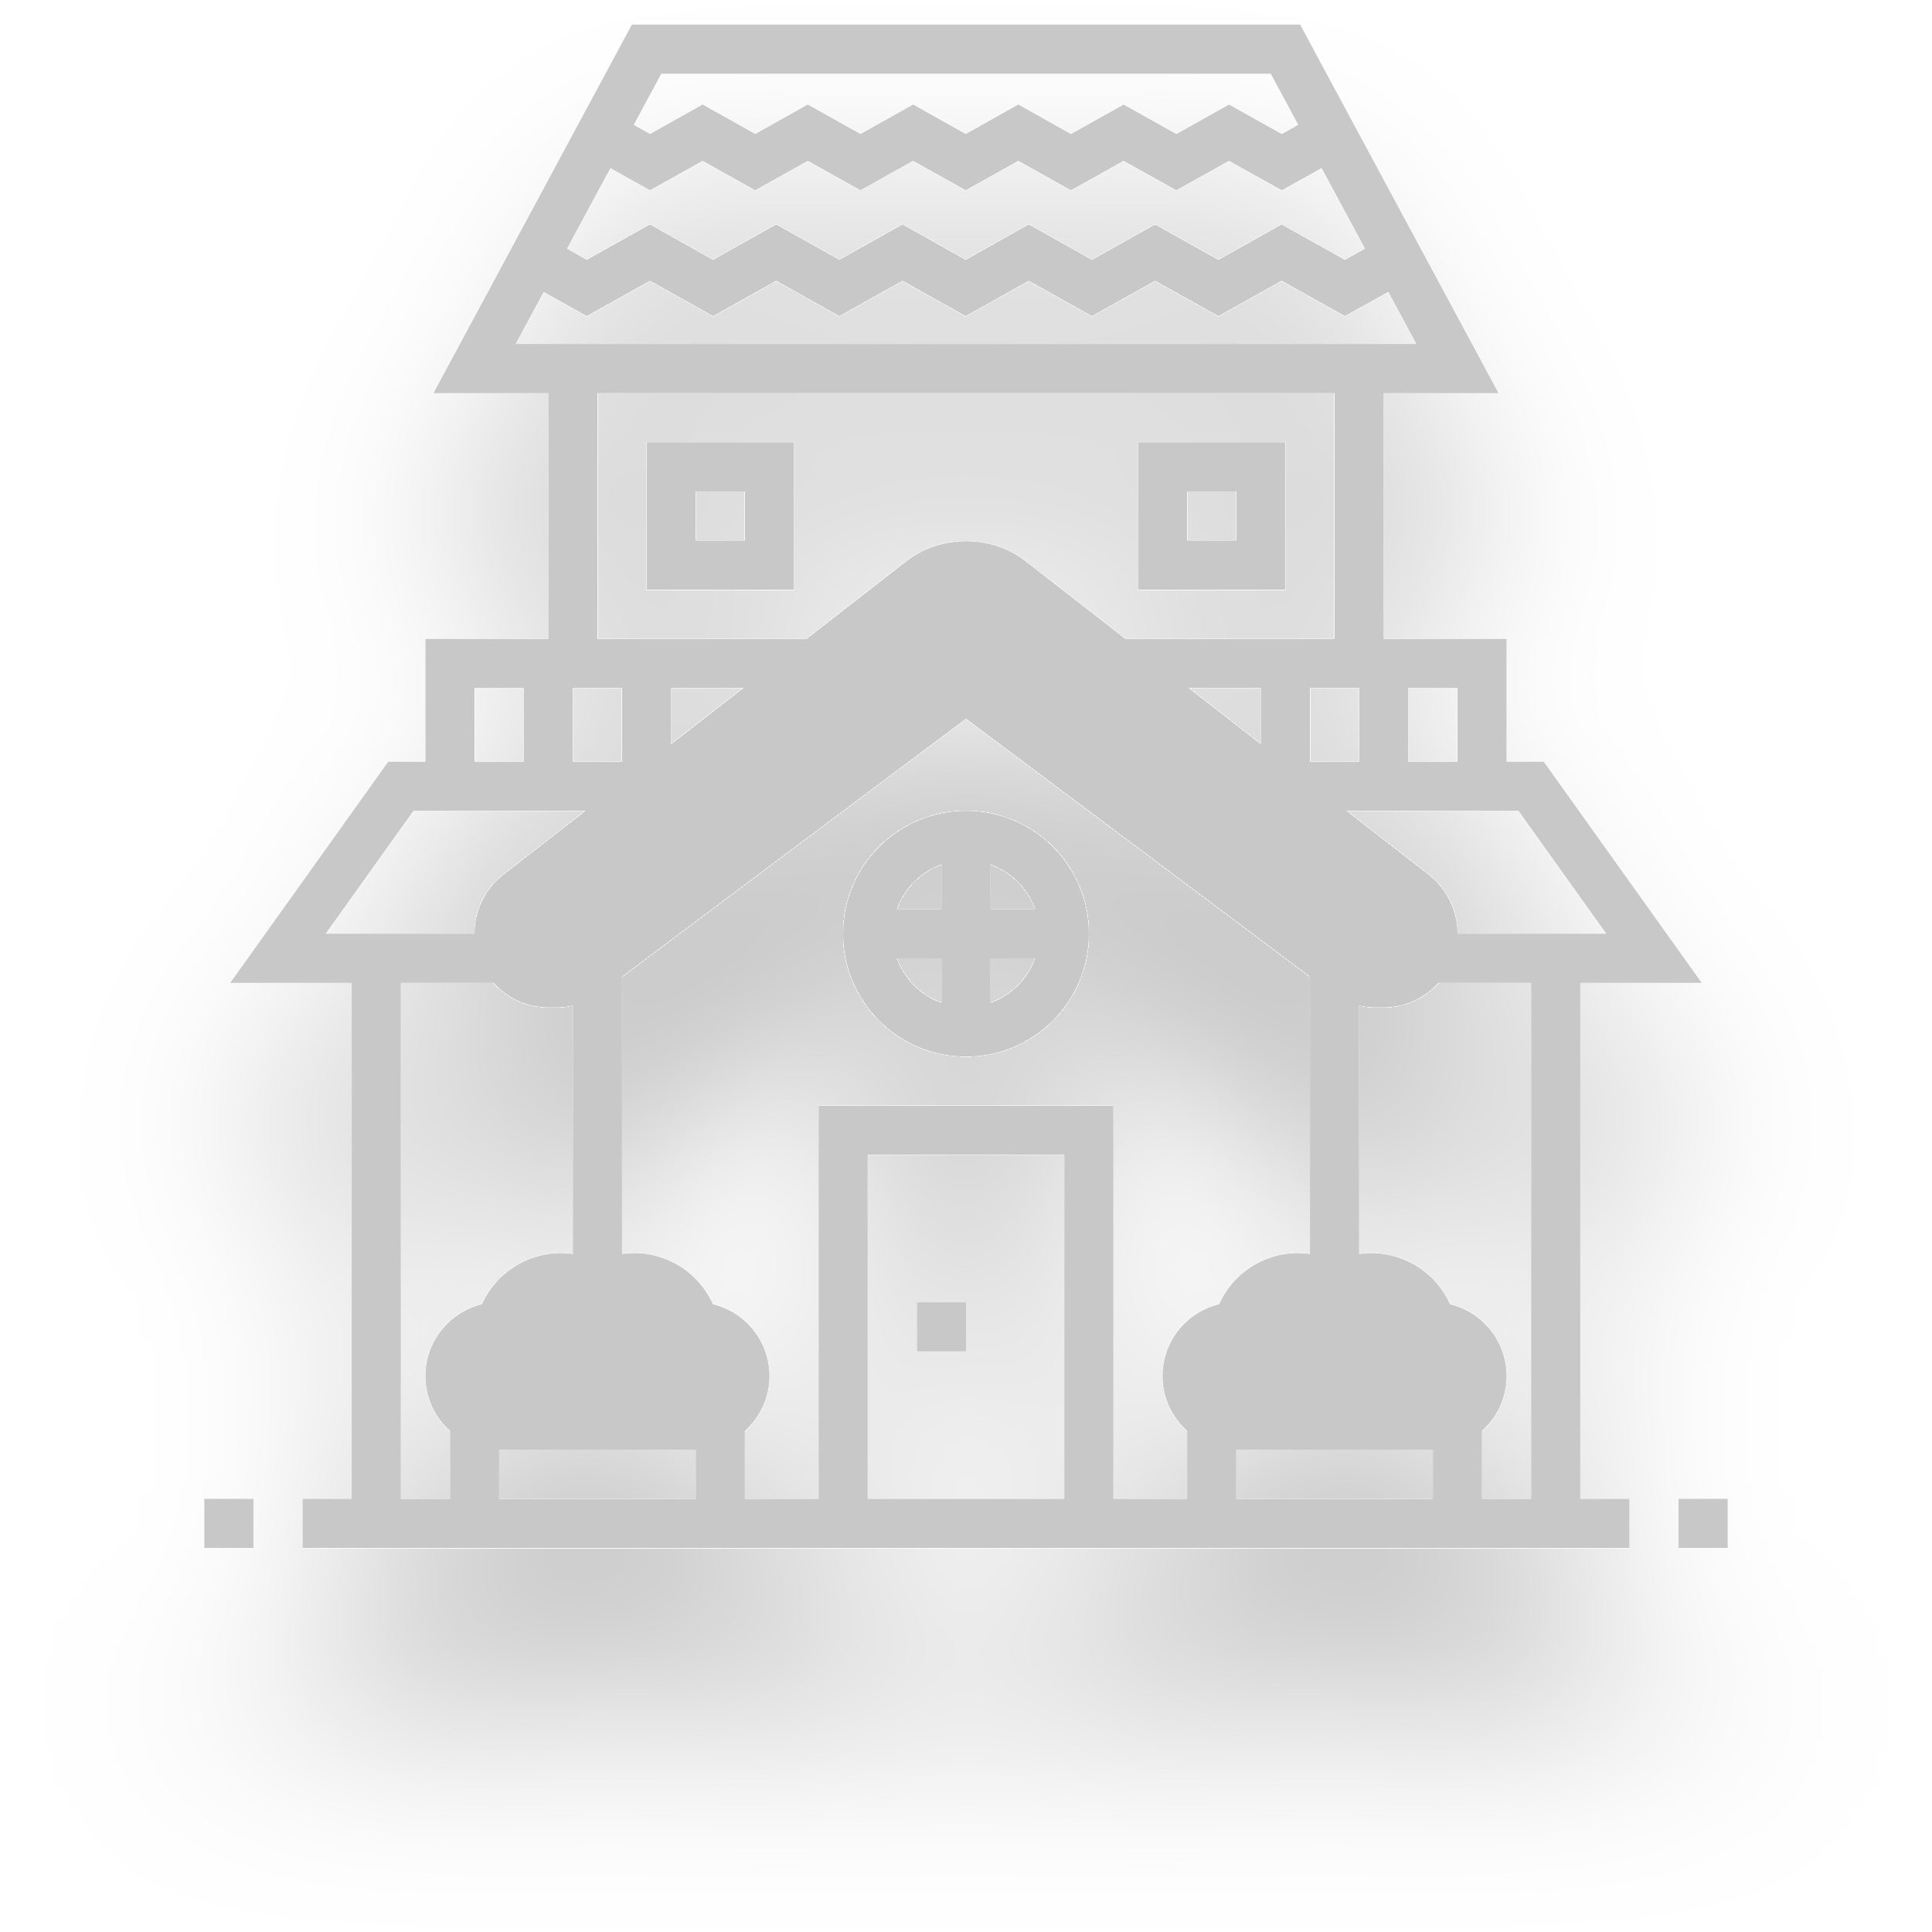
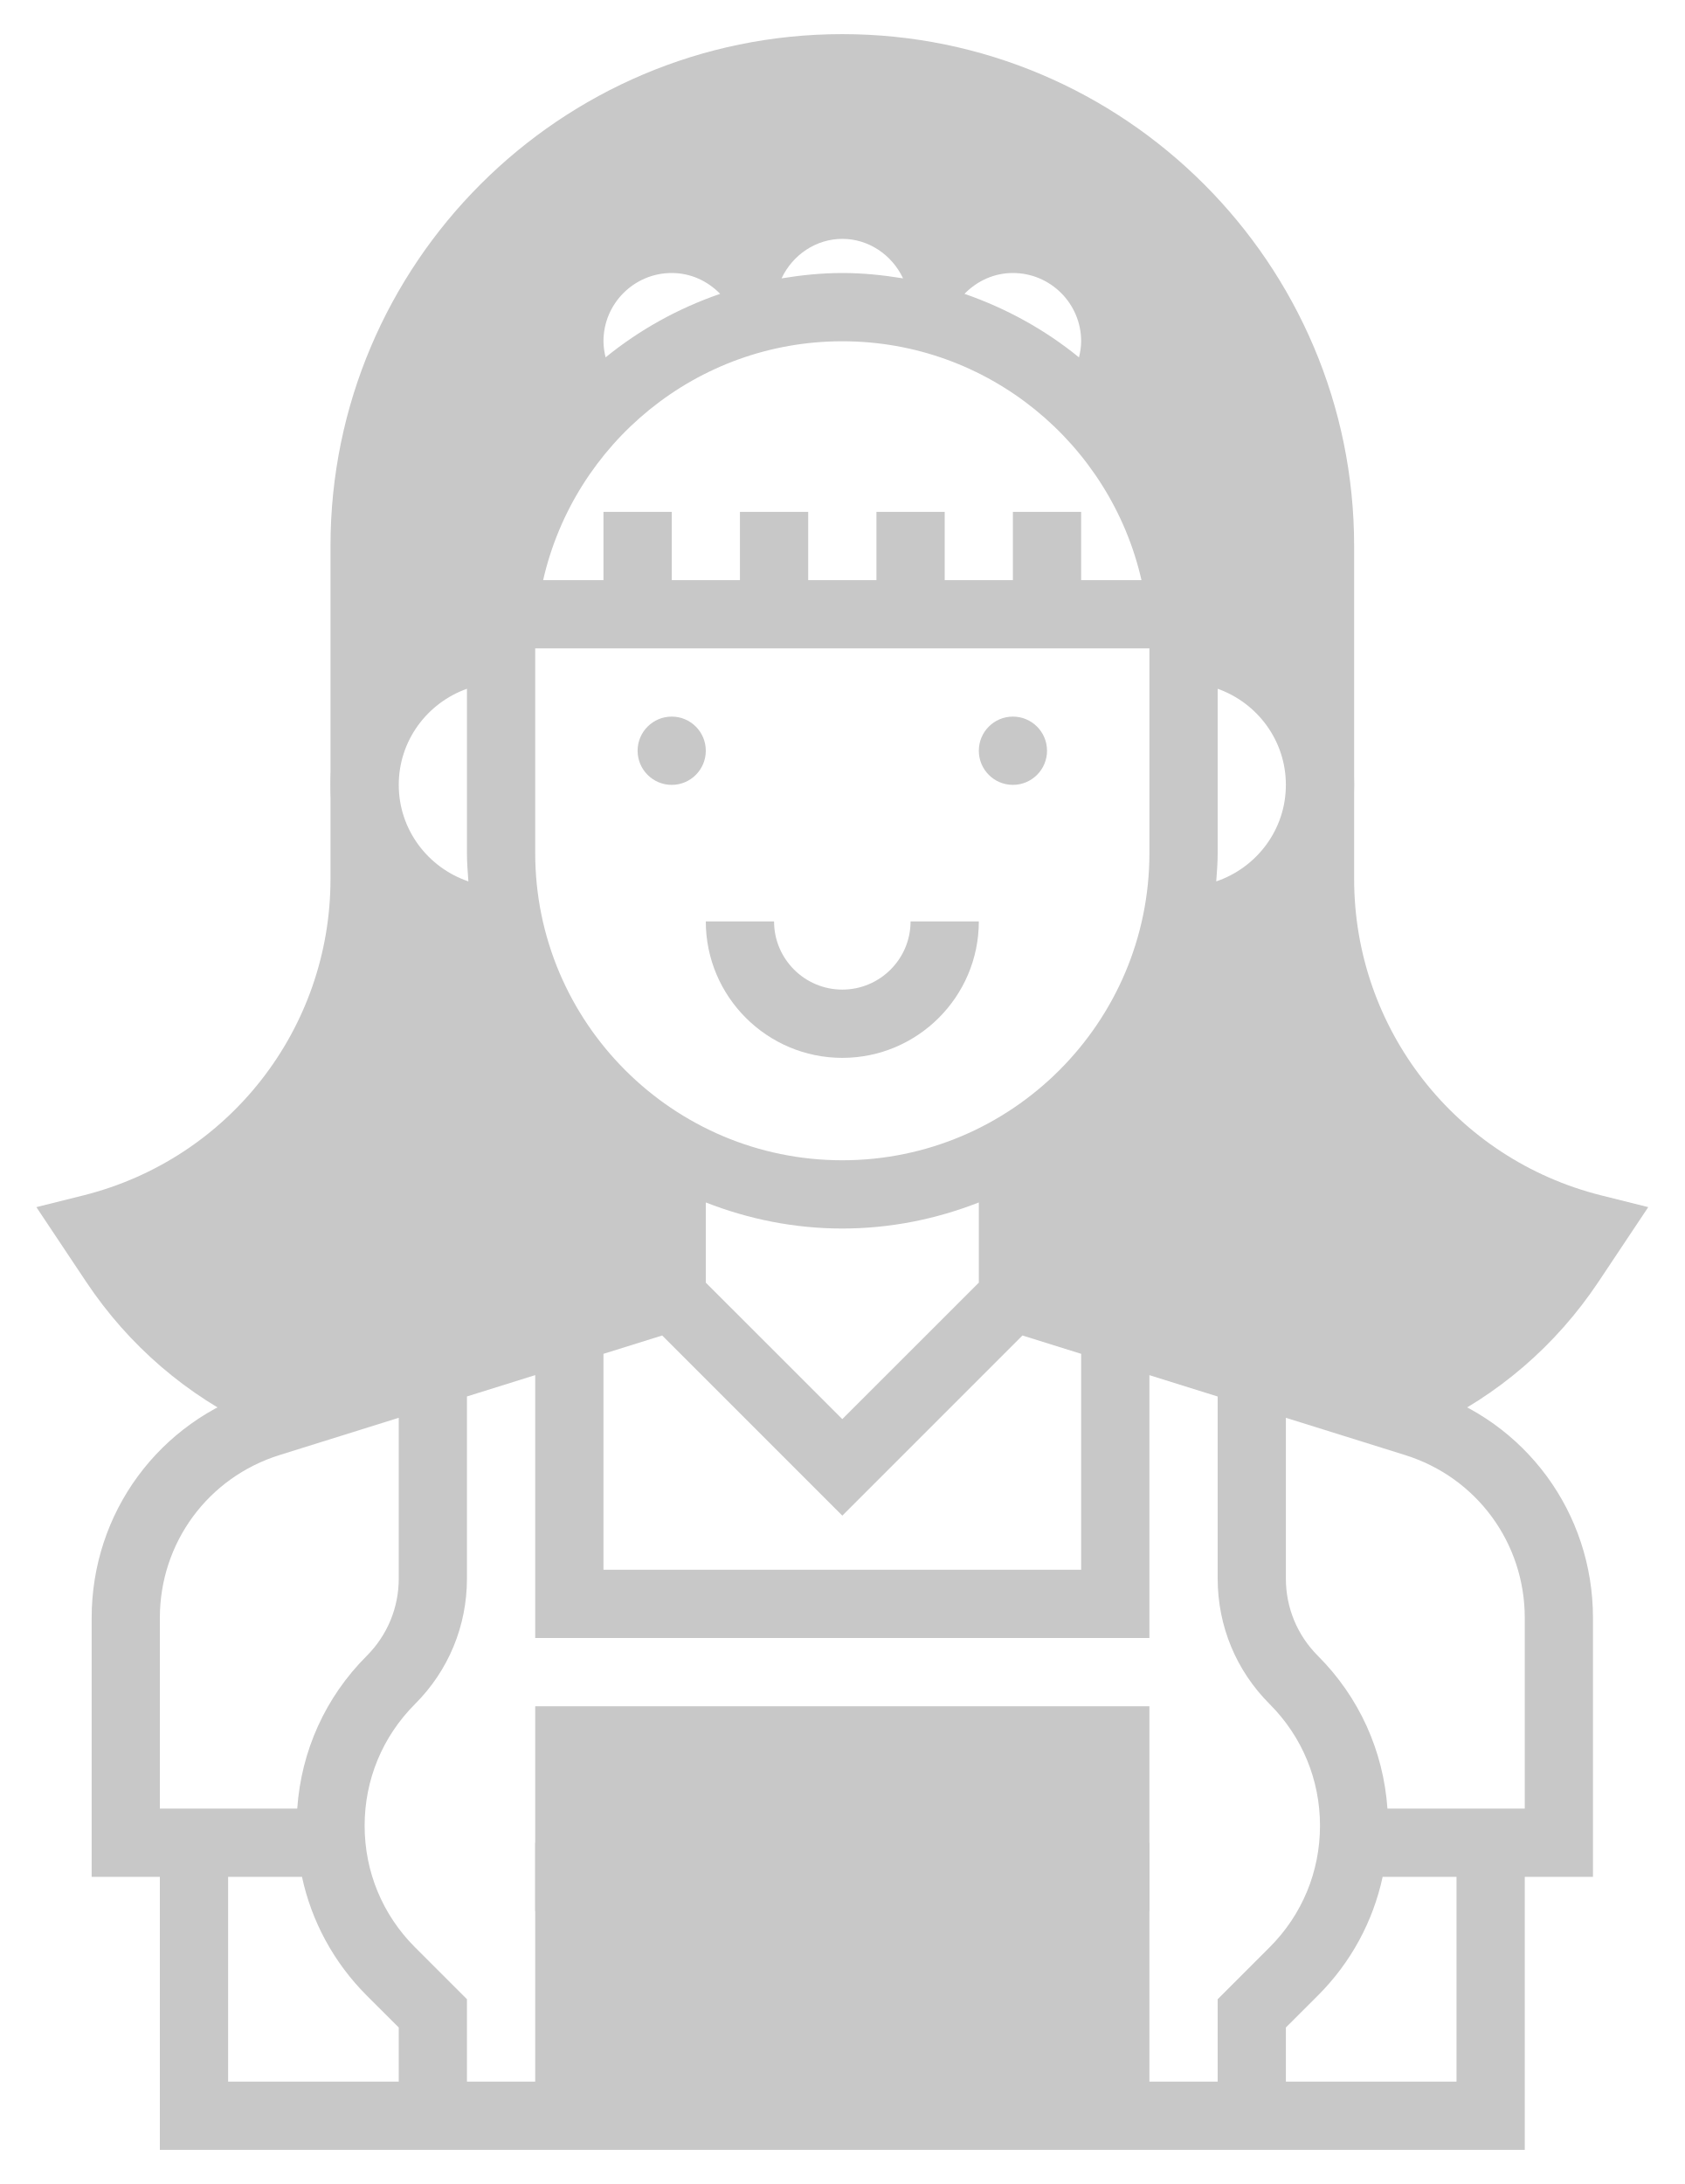
- <svg xmlns="http://www.w3.org/2000/svg" width="43" height="43" viewBox="0 0 43 43" fill="none">
-   <g filter="url(#filter0_d)">
-     <path d="M21.494 4.236L20.323 3.58L19.151 4.236L17.98 3.58L16.809 4.236L15.638 3.58L14.467 4.236L13.029 3.43L13.564 2.476L14.467 2.982L15.638 2.326L16.809 2.982L17.98 2.326L19.151 2.982L20.323 2.326L21.494 2.982L22.664 2.326L23.836 2.983L25.008 2.327L26.181 2.983L27.353 2.327L28.528 2.983L29.437 2.476L29.97 3.431L28.528 4.236L27.353 3.58L26.181 4.236L25.008 3.58L23.836 4.236L22.664 3.58L21.494 4.236Z" fill="#C8C8C8" />
-     <path d="M13.06 7.036L11.389 6.099L11.924 5.145L13.06 5.782L14.466 4.995L15.87 5.782L17.276 4.995L18.681 5.782L20.087 4.995L21.493 5.782L22.897 4.995L24.303 5.782L25.709 4.996L27.117 5.783L28.525 4.996L29.934 5.783L31.077 5.144L31.61 6.099L29.934 7.036L28.525 6.249L27.117 7.036L25.709 6.249L24.303 7.036L22.897 6.249L21.493 7.036L20.087 6.249L18.681 7.036L17.276 6.249L15.87 7.036L14.466 6.249L13.06 7.036Z" fill="#C8C8C8" />
-     <path d="M35.172 21.875H37.875L34.359 16.953H33.531V14.219H30.797V8.75H33.353L28.936 0.547H14.064L9.647 8.75H12.203V14.219H9.469V16.953H8.64L5.124 21.875H7.828V33.359H6.734V34.453H36.266V33.359H35.172V21.875ZM32.438 16.953H31.344V15.312H32.438V16.953ZM29.156 15.312H30.25V16.953H29.156V15.312ZM14.718 1.641H28.283L31.523 7.656H11.478L14.718 1.641ZM13.844 16.953H12.75V15.312H13.844V16.953ZM10.562 15.312H11.656V16.953H10.562V15.312ZM8.922 21.875H11.109V20.781H7.25L9.203 18.047H14.391V17.5H14.938V15.312H18.219V14.219H13.297V8.75H29.703V14.219H24.781V15.312H28.062V17.5H28.609V18.047H33.797L35.749 20.781H31.891V21.875H34.078V33.359H32.984V31.719H31.891V33.359H27.516V31.719H26.422V33.359H24.781V24.609H18.219V33.359H16.578V31.719H15.484V33.359H11.109V31.719H10.016V33.359H8.922V21.875ZM23.688 33.359H19.312V25.703H23.688V33.359Z" fill="#C8C8C8" />
-     <path d="M21.5 23.516C23.008 23.516 24.234 22.289 24.234 20.781C24.234 19.273 23.008 18.047 21.5 18.047C19.992 18.047 18.766 19.273 18.766 20.781C18.766 22.289 19.992 23.516 21.5 23.516ZM19.96 21.328H20.953V22.321C20.49 22.156 20.125 21.791 19.96 21.328ZM22.047 22.321V21.328H23.04C22.875 21.791 22.51 22.156 22.047 22.321ZM23.04 20.234H22.047V19.241C22.51 19.406 22.875 19.771 23.04 20.234ZM20.953 19.241V20.234H19.96C20.125 19.771 20.49 19.406 20.953 19.241Z" fill="#C8C8C8" />
-     <path d="M13.844 21.328H12.75V28.438H13.844V21.328Z" fill="#C8C8C8" />
-     <path d="M30.25 21.328H29.156V28.438H30.25V21.328Z" fill="#C8C8C8" />
-     <path d="M21.5 28.984H20.406V30.078H21.5V28.984Z" fill="#C8C8C8" />
-     <path d="M28.609 9.844H25.328V13.125H28.609V9.844ZM27.516 12.031H26.422V10.938H27.516V12.031Z" fill="#C8C8C8" />
-     <path d="M14.391 13.125H17.672V9.844H14.391V13.125ZM15.484 10.938H16.578V12.031H15.484V10.938Z" fill="#C8C8C8" />
-     <path d="M38.453 33.359H37.359V34.453H38.453V33.359Z" fill="#C8C8C8" />
-     <path d="M5.641 33.359H4.547V34.453H5.641V33.359Z" fill="#C8C8C8" />
-     <path d="M15.484 32.266H11.109C10.205 32.266 9.469 31.529 9.469 30.625C9.469 29.852 10.006 29.202 10.727 29.029C11.028 28.351 11.71 27.891 12.477 27.891C12.763 27.891 13.041 27.955 13.297 28.079C13.553 27.955 13.831 27.891 14.117 27.891C14.884 27.891 15.566 28.351 15.867 29.029C16.588 29.202 17.125 29.852 17.125 30.625C17.125 31.529 16.389 32.266 15.484 32.266Z" fill="#C8C8C8" />
-     <path d="M31.891 32.266H27.516C26.611 32.266 25.875 31.529 25.875 30.625C25.875 29.852 26.412 29.202 27.133 29.029C27.434 28.351 28.116 27.891 28.883 27.891C29.169 27.891 29.447 27.955 29.703 28.079C29.959 27.955 30.237 27.891 30.523 27.891C31.29 27.891 31.972 28.351 32.273 29.029C32.994 29.202 33.531 29.852 33.531 30.625C33.531 31.529 32.795 32.266 31.891 32.266Z" fill="#C8C8C8" />
-     <path d="M30.789 22.422H30.617C30.263 22.422 29.912 22.304 29.628 22.092L21.5 15.996L13.372 22.092C13.088 22.304 12.737 22.422 12.383 22.422H12.211C11.302 22.422 10.562 21.682 10.562 20.773C10.562 20.268 10.801 19.782 11.199 19.471L20.186 12.482C20.933 11.901 22.067 11.901 22.815 12.482L31.802 19.472C32.199 19.782 32.438 20.268 32.438 20.773C32.438 21.682 31.698 22.422 30.789 22.422Z" fill="#C8C8C8" />
-   </g>
-   <defs>
-     <filter id="filter0_d" x="0" y="0" width="43" height="43" filterUnits="userSpaceOnUse" color-interpolation-filters="sRGB">
-       <feFlood flood-opacity="0" result="BackgroundImageFix" />
-       <feColorMatrix in="SourceAlpha" type="matrix" values="0 0 0 0 0 0 0 0 0 0 0 0 0 0 0 0 0 0 127 0" result="hardAlpha" />
-       <feOffset dy="4" />
-       <feGaussianBlur stdDeviation="2" />
-       <feComposite in2="hardAlpha" operator="out" />
-       <feColorMatrix type="matrix" values="0 0 0 0 0 0 0 0 0 0 0 0 0 0 0 0 0 0 0.25 0" />
-       <feBlend mode="normal" in2="BackgroundImageFix" result="effect1_dropShadow" />
-       <feBlend mode="normal" in="SourceGraphic" in2="effect1_dropShadow" result="shape" />
-     </filter>
-   </defs>
+ <svg xmlns="http://www.w3.org/2000/svg" width="27" height="35" viewBox="0 0 27 35" fill="none">
+   <path d="M18.422 27.344H8.578V33.906H18.422V27.344Z" fill="#C8C8C8" />
+   <path d="M25.664 19.157C23.332 18.573 21.703 16.488 21.703 14.084V8.75C21.703 4.227 18.023 0.547 13.5 0.547C8.977 0.547 5.297 4.227 5.297 8.75V14.084C5.297 16.488 3.668 18.573 1.336 19.157L0.583 19.345L1.381 20.542C2.063 21.565 2.998 22.367 4.103 22.883C4.175 22.855 4.243 22.82 4.319 22.796L10.766 20.781V18.408C9.434 17.638 8.457 16.322 8.141 14.766H8.031C6.823 14.766 5.844 13.786 5.844 12.578C5.844 11.37 6.823 10.391 8.031 10.391C8.031 8.899 8.63 7.549 9.598 6.562H9.543C9.283 6.272 9.125 5.889 9.125 5.469C9.125 4.563 9.859 3.828 10.766 3.828C11.241 3.828 11.666 4.034 11.966 4.357C12.196 3.73 12.793 3.281 13.5 3.281C14.207 3.281 14.804 3.73 15.034 4.357C15.334 4.034 15.759 3.828 16.234 3.828C17.141 3.828 17.875 4.563 17.875 5.469C17.875 5.889 17.717 6.272 17.457 6.562H17.402C18.37 7.549 18.969 8.899 18.969 10.391C20.177 10.391 21.156 11.37 21.156 12.578C21.156 13.786 20.177 14.766 18.969 14.766H18.859C18.543 16.322 17.566 17.638 16.234 18.408V20.781L22.682 22.796C22.757 22.82 22.825 22.855 22.898 22.883C24.003 22.367 24.937 21.565 25.619 20.542L26.417 19.345L25.664 19.157Z" fill="#C8C8C8" />
+   <path d="M25.531 25.928C25.531 24.244 24.452 22.776 22.845 22.274L16.781 20.379V18.707C17.99 17.917 18.894 16.704 19.291 15.28C20.645 15.118 21.703 13.975 21.703 12.578C21.703 11.249 20.749 10.141 19.491 9.896C19.387 8.632 18.895 7.476 18.129 6.554C18.317 6.225 18.422 5.853 18.422 5.469C18.422 4.262 17.441 3.281 16.234 3.281C15.87 3.281 15.512 3.375 15.195 3.548C14.787 3.044 14.167 2.734 13.5 2.734C12.833 2.734 12.213 3.044 11.805 3.548C11.488 3.375 11.13 3.281 10.766 3.281C9.559 3.281 8.578 4.262 8.578 5.469C8.578 5.853 8.683 6.225 8.871 6.554C8.105 7.477 7.613 8.632 7.51 9.896C6.251 10.141 5.297 11.249 5.297 12.578C5.297 13.975 6.355 15.118 7.709 15.28C8.105 16.704 9.01 17.917 10.219 18.707V20.379L4.155 22.274C2.548 22.776 1.469 24.245 1.469 25.928V30.078H2.562V34.453H24.438V30.078H25.531V25.928ZM20.35 27.31C20.87 27.831 21.156 28.522 21.156 29.258C21.156 29.993 20.87 30.685 20.35 31.205L19.516 32.039V33.359H7.484V32.039L6.65 31.205C6.13 30.685 5.844 29.993 5.844 29.258C5.844 28.522 6.13 27.831 6.65 27.31C7.188 26.773 7.484 26.058 7.484 25.297V22.379L8.578 22.037V26.25H18.422V22.038L19.516 22.38V25.297C19.516 26.058 19.812 26.773 20.35 27.31ZM16.234 8.203V9.297H15.141V8.203H14.047V9.297H12.953V8.203H11.859V9.297H10.766V8.203H9.672V9.297H8.705C9.204 7.108 11.163 5.469 13.5 5.469C15.837 5.469 17.796 7.108 18.295 9.297H17.328V8.203H16.234ZM20.609 12.578C20.609 13.298 20.14 13.905 19.493 14.125C19.504 13.975 19.516 13.825 19.516 13.672V11.038C20.151 11.264 20.609 11.866 20.609 12.578ZM17.328 5.469C17.328 5.557 17.314 5.643 17.293 5.727C16.752 5.286 16.131 4.942 15.458 4.709C15.667 4.495 15.941 4.375 16.234 4.375C16.838 4.375 17.328 4.866 17.328 5.469ZM13.5 3.828C13.92 3.828 14.295 4.082 14.474 4.461C14.156 4.409 13.832 4.375 13.5 4.375C13.168 4.375 12.844 4.409 12.526 4.461C12.705 4.082 13.08 3.828 13.5 3.828ZM10.766 4.375C11.059 4.375 11.333 4.495 11.542 4.709C10.868 4.941 10.248 5.286 9.706 5.727C9.686 5.643 9.672 5.557 9.672 5.469C9.672 4.866 10.162 4.375 10.766 4.375ZM6.391 12.578C6.391 11.866 6.849 11.264 7.484 11.038V13.672C7.484 13.825 7.496 13.975 7.507 14.125C6.86 13.905 6.391 13.298 6.391 12.578ZM8.578 13.672V10.391H18.422V13.672C18.422 16.386 16.214 18.594 13.5 18.594C10.786 18.594 8.578 16.386 8.578 13.672ZM13.5 19.688C14.272 19.688 15.008 19.536 15.688 19.27V20.555L13.5 22.742L11.312 20.555V19.27C11.992 19.536 12.728 19.688 13.5 19.688ZM10.613 21.402L13.5 24.289L16.387 21.402L17.328 21.696V25.156H9.672V21.696L10.613 21.402ZM2.562 25.928C2.562 24.725 3.334 23.676 4.481 23.318L6.391 22.721V25.297C6.391 25.765 6.208 26.206 5.877 26.537C5.215 27.199 4.828 28.06 4.764 28.984H2.562V25.928ZM3.656 30.078H4.84C4.994 30.792 5.348 31.449 5.877 31.979L6.391 32.492V33.359H3.656V30.078ZM23.344 33.359H20.609V32.492L21.123 31.979C21.652 31.45 22.006 30.793 22.16 30.078H23.344V33.359ZM24.438 28.984H22.237C22.172 28.06 21.785 27.199 21.123 26.537C20.792 26.206 20.609 25.765 20.609 25.297V22.721L22.519 23.318C23.666 23.676 24.438 24.725 24.438 25.928V28.984Z" fill="#C8C8C8" />
+   <path d="M16.234 12.578C16.536 12.578 16.781 12.333 16.781 12.031C16.781 11.729 16.536 11.484 16.234 11.484C15.932 11.484 15.688 11.729 15.688 12.031C15.688 12.333 15.932 12.578 16.234 12.578Z" fill="#C8C8C8" />
+   <path d="M10.766 12.578C11.068 12.578 11.312 12.333 11.312 12.031C11.312 11.729 11.068 11.484 10.766 11.484C10.464 11.484 10.219 11.729 10.219 12.031C10.219 12.333 10.464 12.578 10.766 12.578Z" fill="#C8C8C8" />
+   <path d="M15.688 14.766H14.594C14.594 15.369 14.103 15.859 13.5 15.859C12.897 15.859 12.406 15.369 12.406 14.766H11.312C11.312 15.972 12.294 16.953 13.5 16.953C14.706 16.953 15.688 15.972 15.688 14.766Z" fill="#C8C8C8" />
+   <path d="M15.141 29.531H8.578V30.625H15.141V29.531Z" fill="#C8C8C8" />
+   <path d="M18.422 29.531H16.234V30.625H18.422V29.531Z" fill="#C8C8C8" />
</svg>
